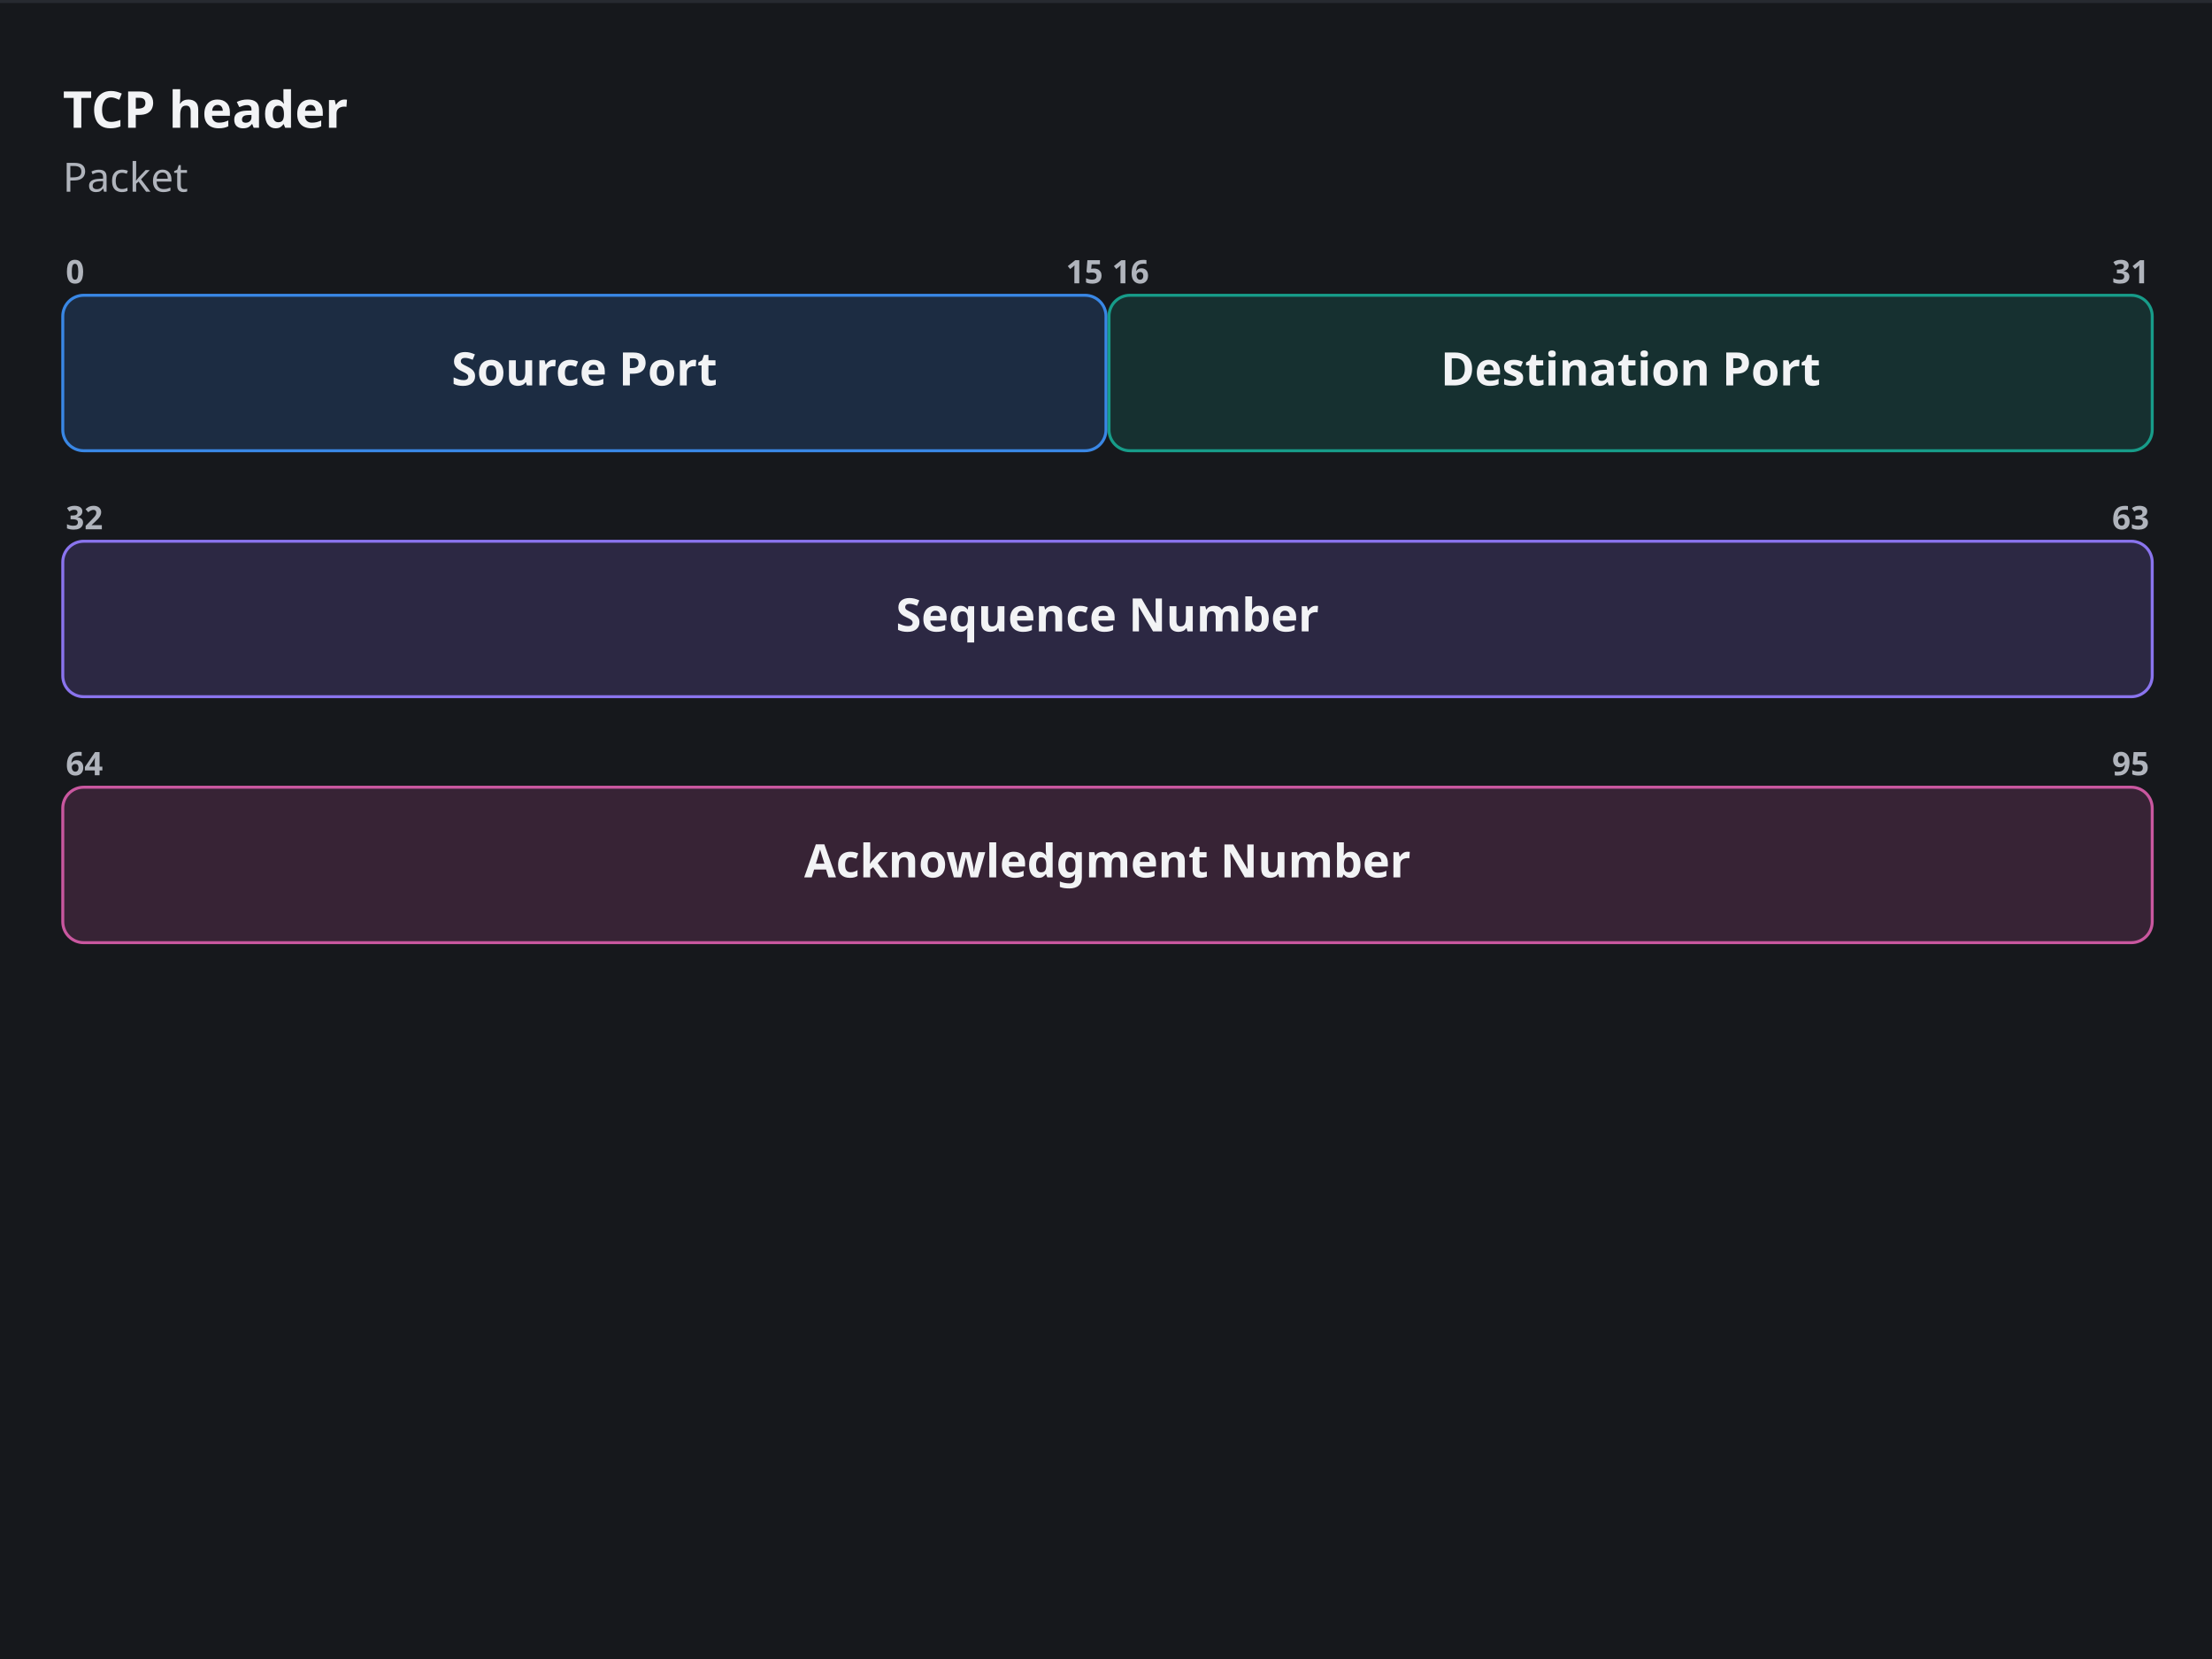
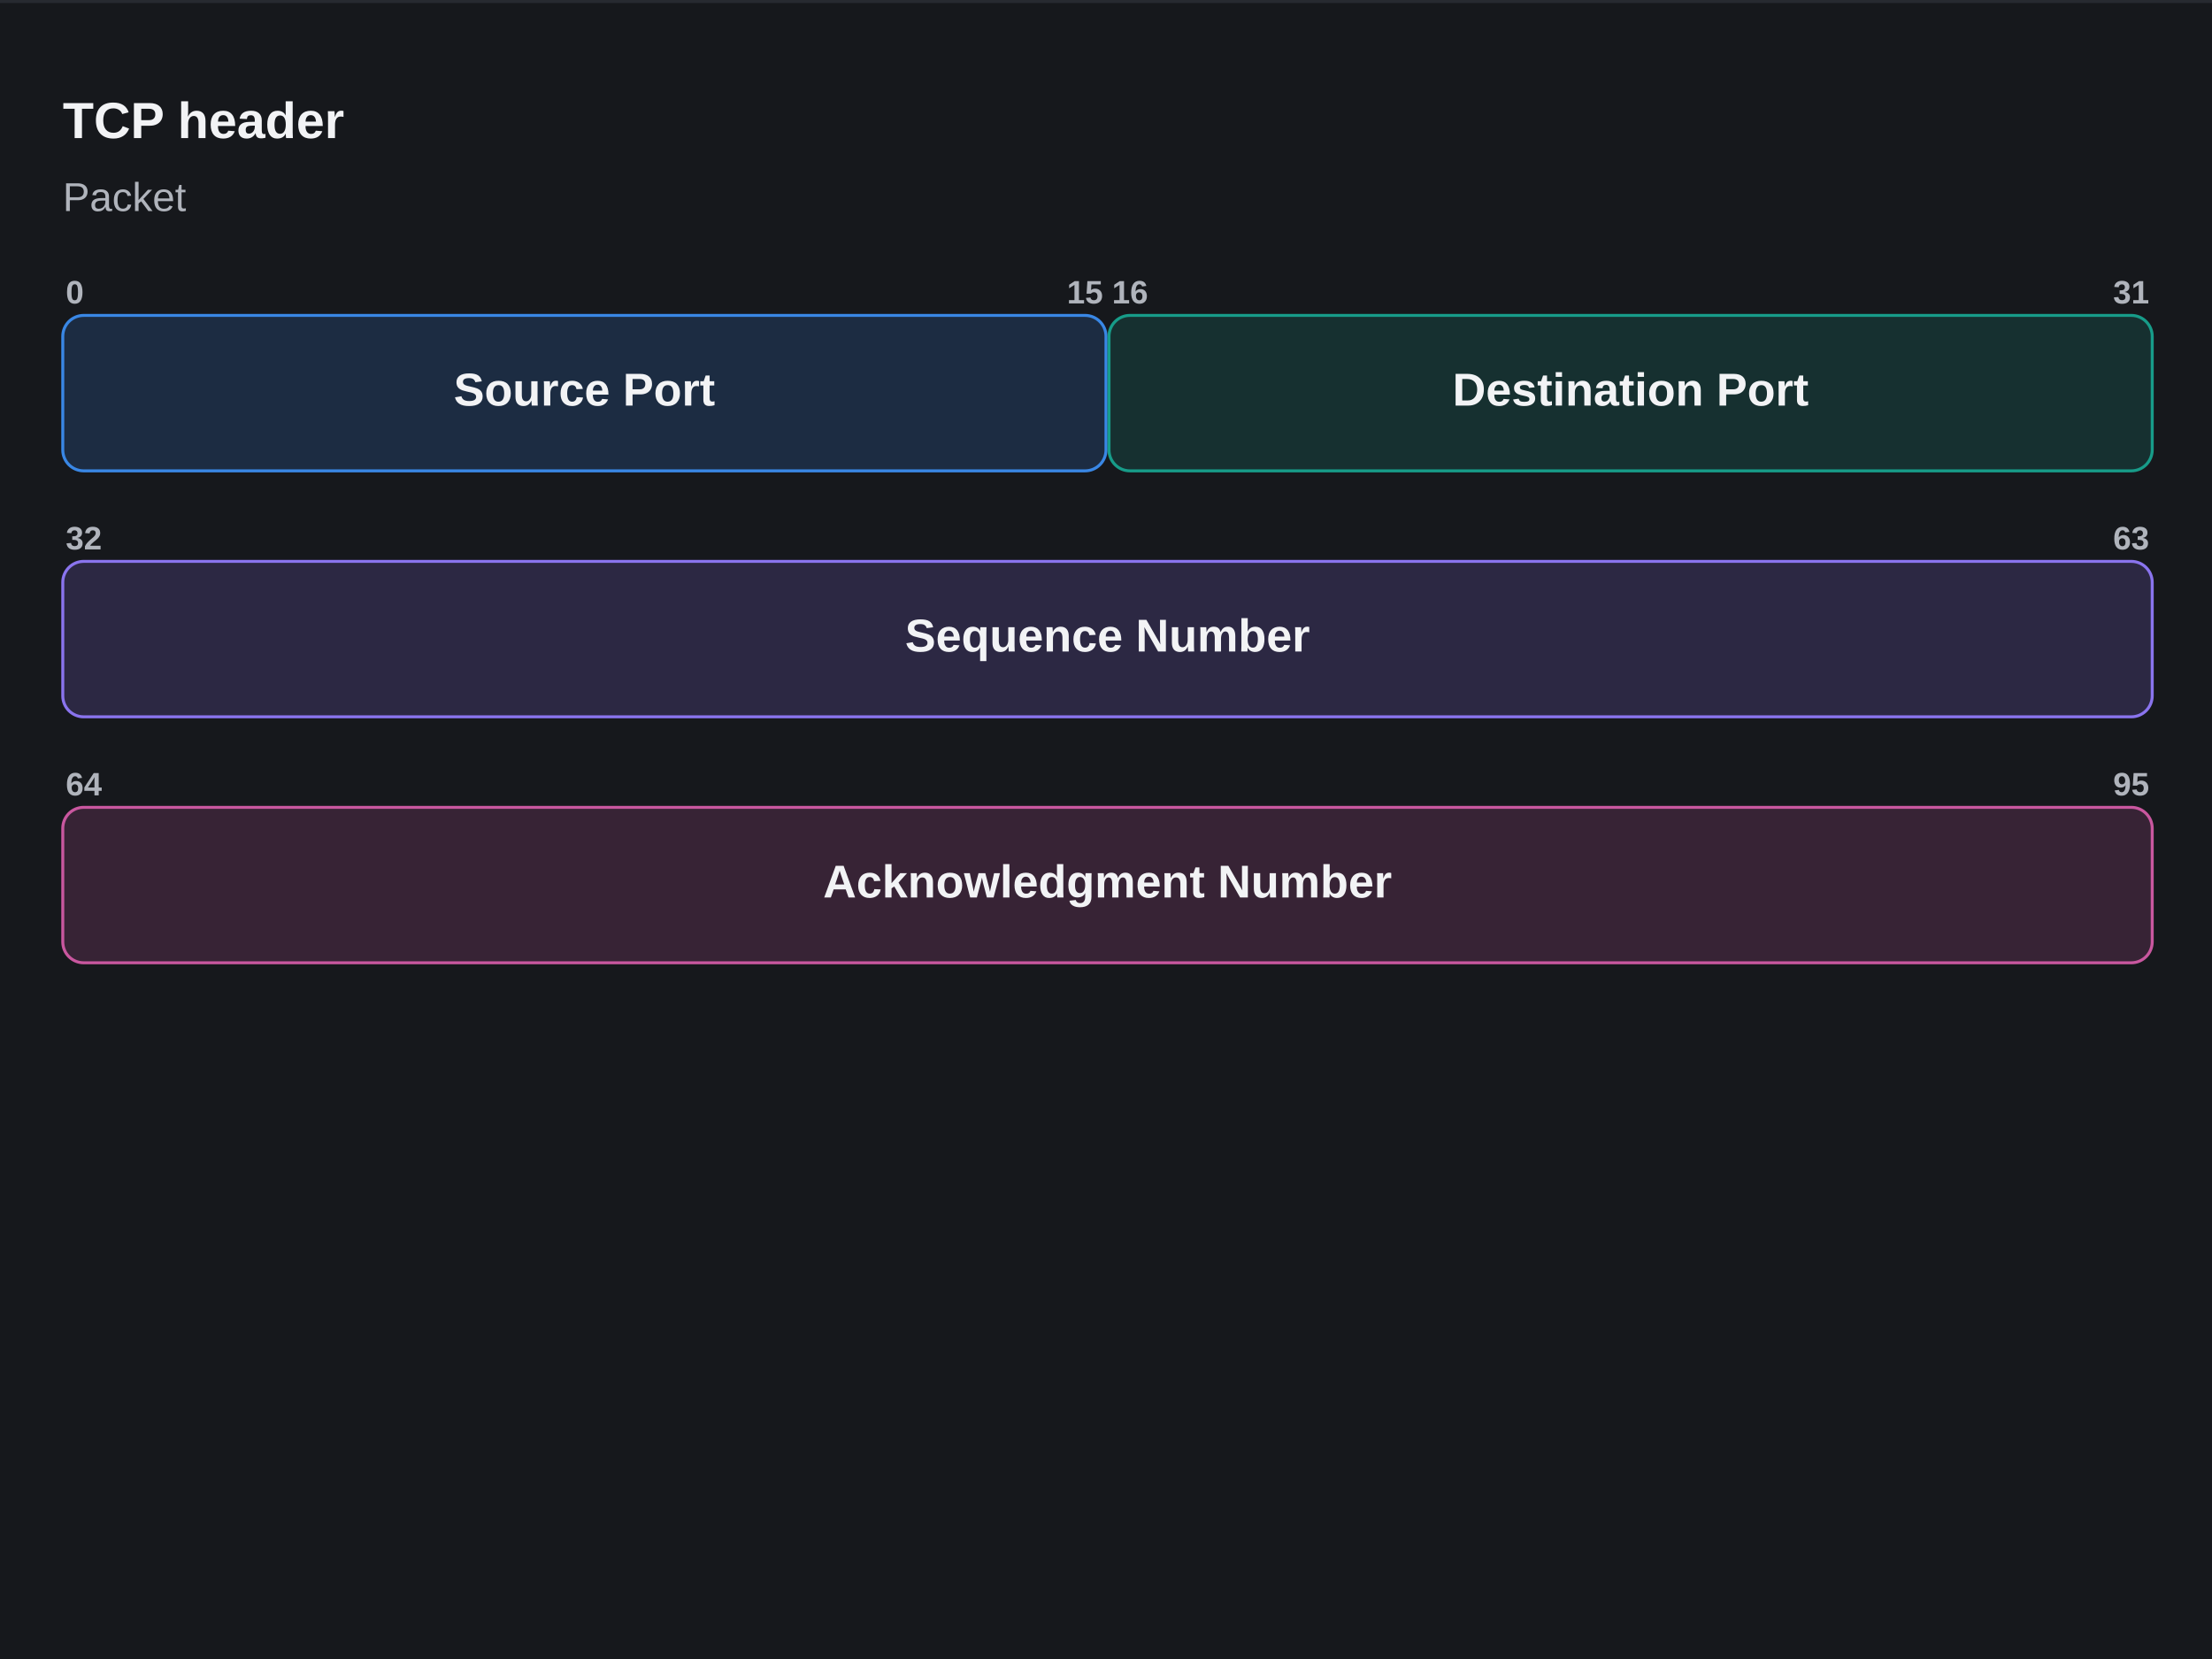
- <svg xmlns="http://www.w3.org/2000/svg" id="cfx-visual-5519d4bb" width="740" height="555" viewBox="9 0 740 555" role="img" aria-labelledby="cfx-visual-5519d4bb-title cfx-visual-5519d4bb-desc" preserveAspectRatio="xMidYMid meet" shape-rendering="geometricPrecision" text-rendering="geometricPrecision" data-cfx-look="graphite" style="max-width:100%;height:auto;display:block" data-cfx-label-layout="measured" data-cfx-label-count="14" data-cfx-label-dropped="0">
+ <svg xmlns="http://www.w3.org/2000/svg" id="cfx-visual-70a0cd6f" width="740" height="555" viewBox="9 0 740 555" role="img" aria-labelledby="cfx-visual-70a0cd6f-title cfx-visual-70a0cd6f-desc" preserveAspectRatio="xMidYMid meet" shape-rendering="geometricPrecision" text-rendering="geometricPrecision" data-cfx-look="graphite" style="max-width:100%;height:auto;display:block" data-cfx-label-layout="measured" data-cfx-label-count="14" data-cfx-label-dropped="0">
  <defs>
-     <style>#cfx-visual-5519d4bb .cfx-guide-stroke,#cfx-visual-5519d4bb .cfx-premium-stroke{vector-effect:non-scaling-stroke;shape-rendering:geometricPrecision}#cfx-visual-5519d4bb text{text-rendering:geometricPrecision;-webkit-font-smoothing:antialiased}</style>
-     <clipPath id="cfx-visual-5519d4bb-visualCardClip">
+     <style>#cfx-visual-70a0cd6f .cfx-guide-stroke,#cfx-visual-70a0cd6f .cfx-premium-stroke{vector-effect:non-scaling-stroke;shape-rendering:geometricPrecision}#cfx-visual-70a0cd6f text{text-rendering:geometricPrecision;-webkit-font-smoothing:antialiased}</style>
+     <clipPath id="cfx-visual-70a0cd6f-visualCardClip">
      <rect x="0" y="0" width="760" height="570" rx="3" />
    </clipPath>
  </defs>
  <rect data-cfx-role="visual-background" width="100%" height="100%" fill="#0C0D10" />
  <rect data-cfx-role="visual-card" class="cfx-guide-stroke" x="0.5" y="0.5" width="759" height="569" rx="2.5" fill="#16181C" stroke="#272A30" />
-   <text data-cfx-role="visual-title" x="30" y="42.75" fill="#F2F3F5" font-family="Calibri, Carlito, Segoe UI, system-ui, sans-serif" font-size="17" font-weight="700" data-cfx-label-original="TCP header" data-cfx-label-status="placed" data-cfx-label-x="30" data-cfx-label-y="30" data-cfx-label-width="79.729" data-cfx-label-height="17">TCP header</text>
-   <text data-cfx-role="visual-subtitle" x="30" y="64.125" fill="#B0B4BC" font-family="Calibri, Carlito, Segoe UI, system-ui, sans-serif" font-size="13.5" data-cfx-label-original="Packet" data-cfx-label-status="placed" data-cfx-label-x="30" data-cfx-label-y="54" data-cfx-label-width="35.728" data-cfx-label-height="13.5">Packet</text>
-   <rect data-cfx-role="packet-field" data-bit-start="0" data-bit-end="15" x="30" y="98.786" width="349" height="52" rx="7" fill="rgba(57,135,229,0.188)" stroke="#3987E5" />
-   <text data-cfx-role="packet-bit-start" x="31" y="94.786" text-anchor="start" fill="#B0B4BC" font-family="Calibri, Carlito, Segoe UI, system-ui, sans-serif" font-size="10.857" font-weight="700" data-cfx-label-original="0" data-cfx-label-status="placed" data-cfx-label-x="31" data-cfx-label-y="86.643" data-cfx-label-width="5.503" data-cfx-label-height="10.857">0</text>
-   <text data-cfx-role="packet-bit-end" x="378" y="94.786" text-anchor="end" fill="#B0B4BC" font-family="Calibri, Carlito, Segoe UI, system-ui, sans-serif" font-size="10.857" font-weight="700" data-cfx-label-original="15" data-cfx-label-status="placed" data-cfx-label-x="366.995" data-cfx-label-y="86.643" data-cfx-label-width="11.005" data-cfx-label-height="10.857">15</text>
-   <text data-cfx-role="visual-text" x="204.5" y="128.946" text-anchor="middle" fill="#F2F3F5" font-family="Calibri, Carlito, Segoe UI, system-ui, sans-serif" font-size="15.429" font-weight="700" data-cfx-label-original="Source Port" data-cfx-label-status="placed" data-cfx-label-x="167.532" data-cfx-label-y="117.374" data-cfx-label-width="73.936" data-cfx-label-height="15.429">Source Port</text>
-   <rect data-cfx-role="packet-field" data-bit-start="16" data-bit-end="31" x="380" y="98.786" width="349" height="52" rx="7" fill="rgba(23,156,137,0.188)" stroke="#179C89" />
-   <text data-cfx-role="packet-bit-start" x="381" y="94.786" text-anchor="start" fill="#B0B4BC" font-family="Calibri, Carlito, Segoe UI, system-ui, sans-serif" font-size="10.857" font-weight="700" data-cfx-label-original="16" data-cfx-label-status="placed" data-cfx-label-x="381" data-cfx-label-y="86.643" data-cfx-label-width="11.005" data-cfx-label-height="10.857">16</text>
-   <text data-cfx-role="packet-bit-end" x="728" y="94.786" text-anchor="end" fill="#B0B4BC" font-family="Calibri, Carlito, Segoe UI, system-ui, sans-serif" font-size="10.857" font-weight="700" data-cfx-label-original="31" data-cfx-label-status="placed" data-cfx-label-x="716.995" data-cfx-label-y="86.643" data-cfx-label-width="11.005" data-cfx-label-height="10.857">31</text>
-   <text data-cfx-role="visual-text" x="554.5" y="128.946" text-anchor="middle" fill="#F2F3F5" font-family="Calibri, Carlito, Segoe UI, system-ui, sans-serif" font-size="15.429" font-weight="700" data-cfx-label-original="Destination Port" data-cfx-label-status="placed" data-cfx-label-x="502.276" data-cfx-label-y="117.374" data-cfx-label-width="104.447" data-cfx-label-height="15.429">Destination Port</text>
-   <rect data-cfx-role="packet-field" data-bit-start="32" data-bit-end="63" x="30" y="181.071" width="699" height="52" rx="7" fill="rgba(138,116,238,0.188)" stroke="#8A74EE" />
-   <text data-cfx-role="packet-bit-start" x="31" y="177.071" text-anchor="start" fill="#B0B4BC" font-family="Calibri, Carlito, Segoe UI, system-ui, sans-serif" font-size="10.857" font-weight="700" data-cfx-label-original="32" data-cfx-label-status="placed" data-cfx-label-x="31" data-cfx-label-y="168.928" data-cfx-label-width="11.005" data-cfx-label-height="10.857">32</text>
-   <text data-cfx-role="packet-bit-end" x="728" y="177.071" text-anchor="end" fill="#B0B4BC" font-family="Calibri, Carlito, Segoe UI, system-ui, sans-serif" font-size="10.857" font-weight="700" data-cfx-label-original="63" data-cfx-label-status="placed" data-cfx-label-x="716.995" data-cfx-label-y="168.928" data-cfx-label-width="11.005" data-cfx-label-height="10.857">63</text>
-   <text data-cfx-role="visual-text" x="379.5" y="211.231" text-anchor="middle" fill="#F2F3F5" font-family="Calibri, Carlito, Segoe UI, system-ui, sans-serif" font-size="15.429" font-weight="700" data-cfx-label-original="Sequence Number" data-cfx-label-status="placed" data-cfx-label-x="320.549" data-cfx-label-y="199.659" data-cfx-label-width="117.902" data-cfx-label-height="15.429">Sequence Number</text>
-   <rect data-cfx-role="packet-field" data-bit-start="64" data-bit-end="95" x="30" y="263.357" width="699" height="52" rx="7" fill="rgba(201,87,159,0.188)" stroke="#C9579F" />
-   <text data-cfx-role="packet-bit-start" x="31" y="259.357" text-anchor="start" fill="#B0B4BC" font-family="Calibri, Carlito, Segoe UI, system-ui, sans-serif" font-size="10.857" font-weight="700" data-cfx-label-original="64" data-cfx-label-status="placed" data-cfx-label-x="31" data-cfx-label-y="251.214" data-cfx-label-width="11.005" data-cfx-label-height="10.857">64</text>
-   <text data-cfx-role="packet-bit-end" x="728" y="259.357" text-anchor="end" fill="#B0B4BC" font-family="Calibri, Carlito, Segoe UI, system-ui, sans-serif" font-size="10.857" font-weight="700" data-cfx-label-original="95" data-cfx-label-status="placed" data-cfx-label-x="716.995" data-cfx-label-y="251.214" data-cfx-label-width="11.005" data-cfx-label-height="10.857">95</text>
-   <text data-cfx-role="visual-text" x="379.5" y="293.517" text-anchor="middle" fill="#F2F3F5" font-family="Calibri, Carlito, Segoe UI, system-ui, sans-serif" font-size="15.429" font-weight="700" data-cfx-label-original="Acknowledgment Number" data-cfx-label-status="placed" data-cfx-label-x="295.39" data-cfx-label-y="281.945" data-cfx-label-width="168.22" data-cfx-label-height="15.429">Acknowledgment Number</text>
+   <text data-cfx-role="visual-title" x="30" y="46.187" fill="#F2F3F5" font-family="Calibri, Carlito, Segoe UI, Arial, system-ui, sans-serif" font-size="17" font-weight="700" data-cfx-label-original="TCP header" data-cfx-label-status="placed" data-cfx-label-x="30" data-cfx-label-y="30" data-cfx-label-width="79.729" data-cfx-label-height="20.752">TCP header</text>
+   <text data-cfx-role="visual-subtitle" x="30" y="70.606" fill="#B0B4BC" font-family="Calibri, Carlito, Segoe UI, Arial, system-ui, sans-serif" font-size="13.5" data-cfx-label-original="Packet" data-cfx-label-status="placed" data-cfx-label-x="30" data-cfx-label-y="57.752" data-cfx-label-width="35.728" data-cfx-label-height="16.479">Packet</text>
+   <rect data-cfx-role="packet-field" data-bit-start="0" data-bit-end="15" x="30" y="105.517" width="349" height="52" rx="7" fill="rgba(57,135,229,0.188)" stroke="#3987E5" />
+   <text data-cfx-role="packet-bit-start" x="31" y="101.517" text-anchor="start" fill="#B0B4BC" font-family="Calibri, Carlito, Segoe UI, Arial, system-ui, sans-serif" font-size="10.857" font-weight="700" data-cfx-label-original="0" data-cfx-label-status="placed" data-cfx-label-x="31" data-cfx-label-y="91.18" data-cfx-label-width="5.503" data-cfx-label-height="13.253">0</text>
+   <text data-cfx-role="packet-bit-end" x="378" y="101.517" text-anchor="end" fill="#B0B4BC" font-family="Calibri, Carlito, Segoe UI, Arial, system-ui, sans-serif" font-size="10.857" font-weight="700" data-cfx-label-original="15" data-cfx-label-status="placed" data-cfx-label-x="366.995" data-cfx-label-y="91.18" data-cfx-label-width="11.005" data-cfx-label-height="13.253">15</text>
+   <text data-cfx-role="visual-text" x="204.5" y="135.677" text-anchor="middle" fill="#F2F3F5" font-family="Calibri, Carlito, Segoe UI, Arial, system-ui, sans-serif" font-size="15.429" font-weight="700" data-cfx-label-original="Source Port" data-cfx-label-status="placed" data-cfx-label-x="167.532" data-cfx-label-y="120.986" data-cfx-label-width="73.936" data-cfx-label-height="18.834">Source Port</text>
+   <rect data-cfx-role="packet-field" data-bit-start="16" data-bit-end="31" x="380" y="105.517" width="349" height="52" rx="7" fill="rgba(23,156,137,0.188)" stroke="#179C89" />
+   <text data-cfx-role="packet-bit-start" x="381" y="101.517" text-anchor="start" fill="#B0B4BC" font-family="Calibri, Carlito, Segoe UI, Arial, system-ui, sans-serif" font-size="10.857" font-weight="700" data-cfx-label-original="16" data-cfx-label-status="placed" data-cfx-label-x="381" data-cfx-label-y="91.18" data-cfx-label-width="11.005" data-cfx-label-height="13.253">16</text>
+   <text data-cfx-role="packet-bit-end" x="728" y="101.517" text-anchor="end" fill="#B0B4BC" font-family="Calibri, Carlito, Segoe UI, Arial, system-ui, sans-serif" font-size="10.857" font-weight="700" data-cfx-label-original="31" data-cfx-label-status="placed" data-cfx-label-x="716.995" data-cfx-label-y="91.18" data-cfx-label-width="11.005" data-cfx-label-height="13.253">31</text>
+   <text data-cfx-role="visual-text" x="554.5" y="135.677" text-anchor="middle" fill="#F2F3F5" font-family="Calibri, Carlito, Segoe UI, Arial, system-ui, sans-serif" font-size="15.429" font-weight="700" data-cfx-label-original="Destination Port" data-cfx-label-status="placed" data-cfx-label-x="502.276" data-cfx-label-y="120.986" data-cfx-label-width="104.447" data-cfx-label-height="18.834">Destination Port</text>
+   <rect data-cfx-role="packet-field" data-bit-start="32" data-bit-end="63" x="30" y="187.803" width="699" height="52" rx="7" fill="rgba(138,116,238,0.188)" stroke="#8A74EE" />
+   <text data-cfx-role="packet-bit-start" x="31" y="183.803" text-anchor="start" fill="#B0B4BC" font-family="Calibri, Carlito, Segoe UI, Arial, system-ui, sans-serif" font-size="10.857" font-weight="700" data-cfx-label-original="32" data-cfx-label-status="placed" data-cfx-label-x="31" data-cfx-label-y="173.466" data-cfx-label-width="11.005" data-cfx-label-height="13.253">32</text>
+   <text data-cfx-role="packet-bit-end" x="728" y="183.803" text-anchor="end" fill="#B0B4BC" font-family="Calibri, Carlito, Segoe UI, Arial, system-ui, sans-serif" font-size="10.857" font-weight="700" data-cfx-label-original="63" data-cfx-label-status="placed" data-cfx-label-x="716.995" data-cfx-label-y="173.466" data-cfx-label-width="11.005" data-cfx-label-height="13.253">63</text>
+   <text data-cfx-role="visual-text" x="379.5" y="217.963" text-anchor="middle" fill="#F2F3F5" font-family="Calibri, Carlito, Segoe UI, Arial, system-ui, sans-serif" font-size="15.429" font-weight="700" data-cfx-label-original="Sequence Number" data-cfx-label-status="placed" data-cfx-label-x="320.549" data-cfx-label-y="203.272" data-cfx-label-width="117.902" data-cfx-label-height="18.834">Sequence Number</text>
+   <rect data-cfx-role="packet-field" data-bit-start="64" data-bit-end="95" x="30" y="270.089" width="699" height="52" rx="7" fill="rgba(201,87,159,0.188)" stroke="#C9579F" />
+   <text data-cfx-role="packet-bit-start" x="31" y="266.089" text-anchor="start" fill="#B0B4BC" font-family="Calibri, Carlito, Segoe UI, Arial, system-ui, sans-serif" font-size="10.857" font-weight="700" data-cfx-label-original="64" data-cfx-label-status="placed" data-cfx-label-x="31" data-cfx-label-y="255.752" data-cfx-label-width="11.005" data-cfx-label-height="13.253">64</text>
+   <text data-cfx-role="packet-bit-end" x="728" y="266.089" text-anchor="end" fill="#B0B4BC" font-family="Calibri, Carlito, Segoe UI, Arial, system-ui, sans-serif" font-size="10.857" font-weight="700" data-cfx-label-original="95" data-cfx-label-status="placed" data-cfx-label-x="716.995" data-cfx-label-y="255.752" data-cfx-label-width="11.005" data-cfx-label-height="13.253">95</text>
+   <text data-cfx-role="visual-text" x="379.5" y="300.249" text-anchor="middle" fill="#F2F3F5" font-family="Calibri, Carlito, Segoe UI, Arial, system-ui, sans-serif" font-size="15.429" font-weight="700" data-cfx-label-original="Acknowledgment Number" data-cfx-label-status="placed" data-cfx-label-x="295.39" data-cfx-label-y="285.558" data-cfx-label-width="168.22" data-cfx-label-height="18.834">Acknowledgment Number</text>
</svg>
